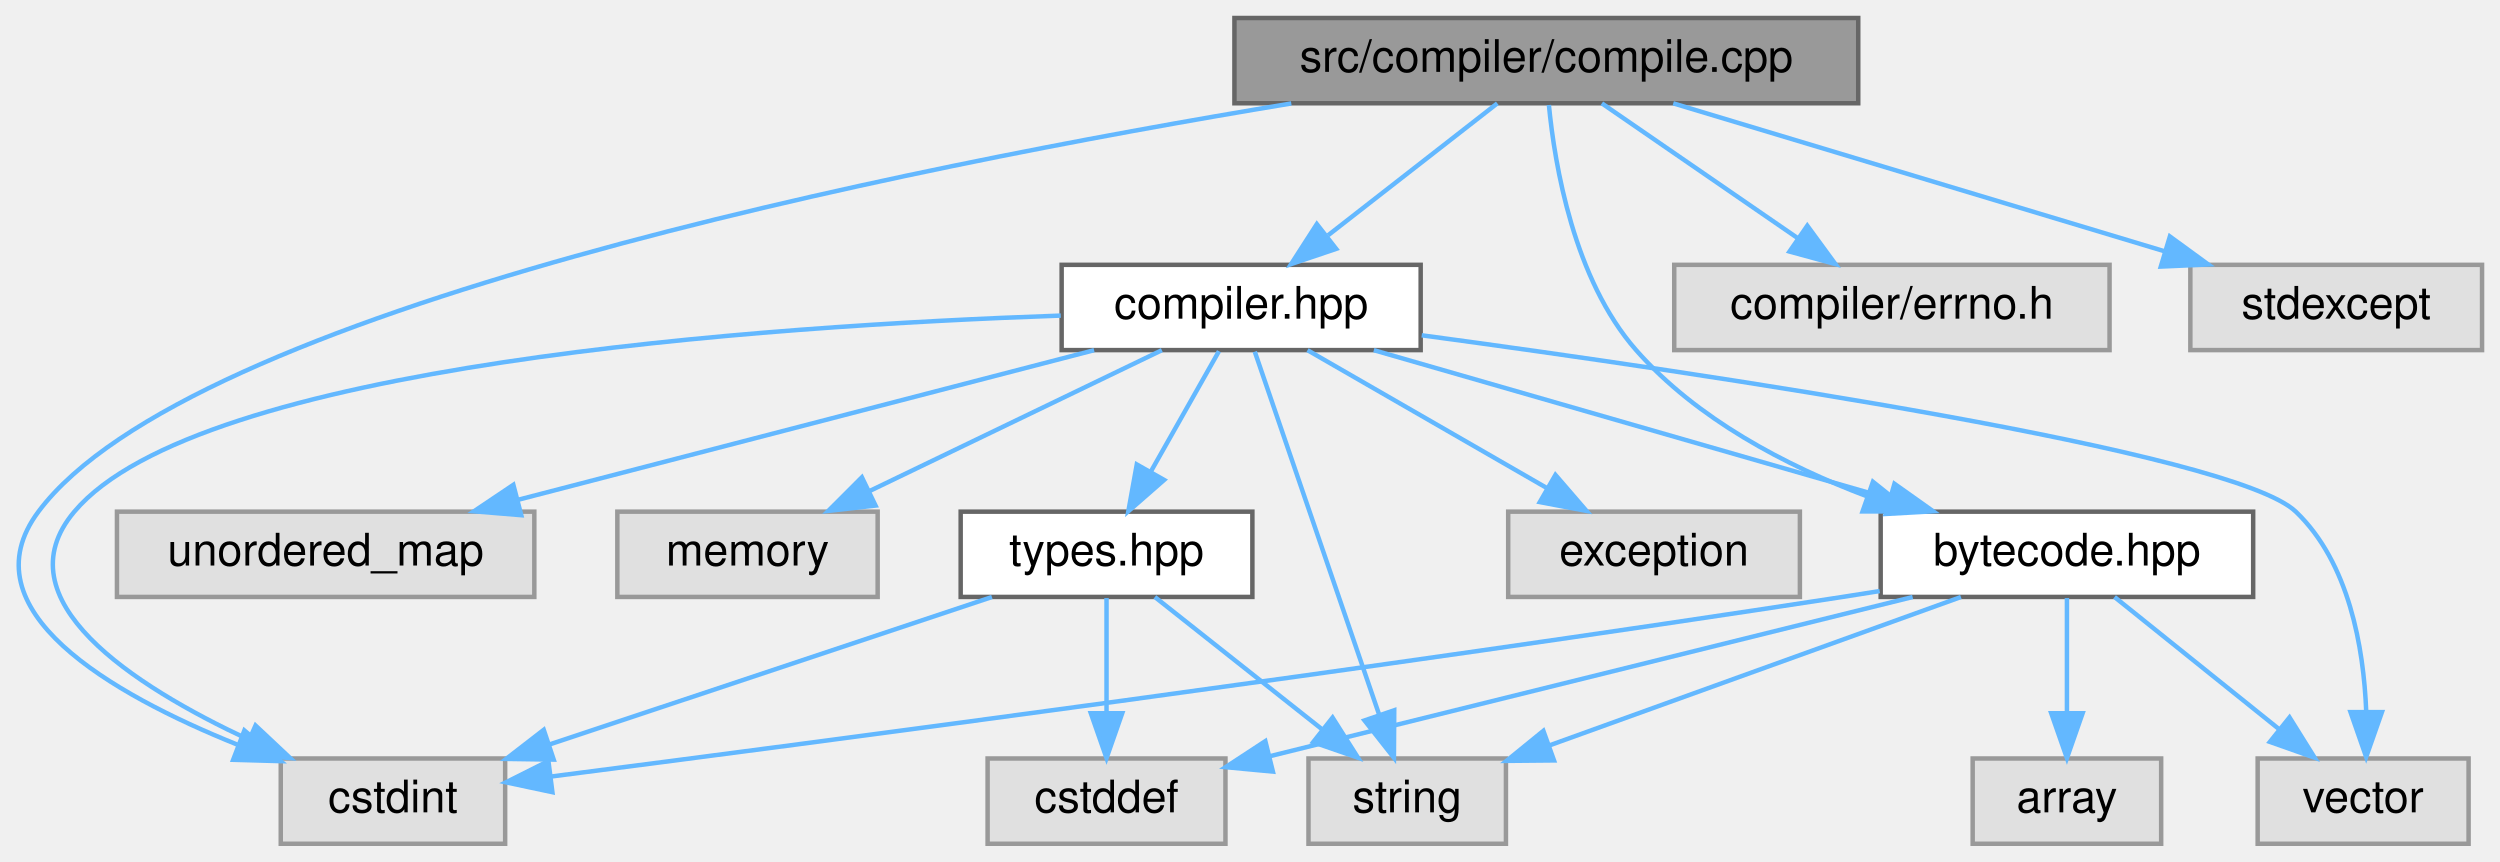
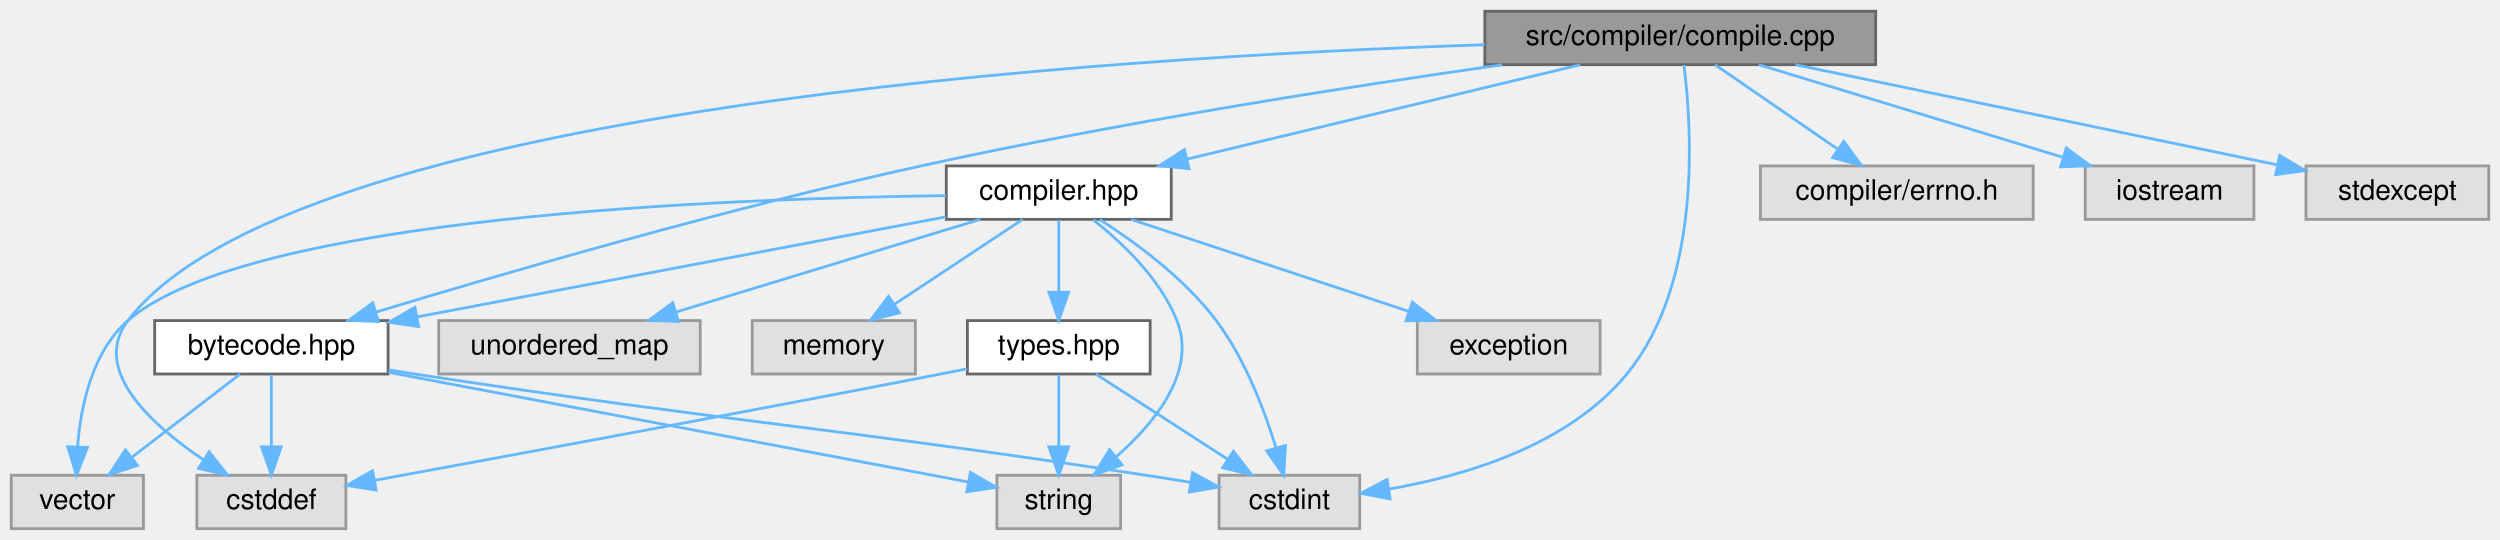
- <svg xmlns="http://www.w3.org/2000/svg" xmlns:xlink="http://www.w3.org/1999/xlink" width="557pt" height="192pt" viewBox="0.00 0.00 557.06 192.00">
+ <svg xmlns="http://www.w3.org/2000/svg" xmlns:xlink="http://www.w3.org/1999/xlink" width="889pt" height="192pt" viewBox="0.00 0.00 889.00 192.00">
  <g id="graph0" class="graph" transform="scale(1 1) rotate(0) translate(4 188)">
    <g id="Node000001" class="node">
      <g id="a_Node000001">
        <a xlink:title=" ">
-           <polygon fill="#999999" stroke="#666666" points="410.06,-184 271.06,-184 271.06,-165 410.06,-165 410.06,-184" />
-           <text text-anchor="middle" x="340.56" y="-172" font-family="Helvetica,sans-Serif" font-size="10.00">src/compiler/compile.cpp</text>
+           <polygon fill="#999999" stroke="#666666" points="663,-184 524,-184 524,-165 663,-165 663,-184" />
+           <text text-anchor="middle" x="593.5" y="-172" font-family="Helvetica,sans-Serif" font-size="10.00">src/compiler/compile.cpp</text>
        </a>
      </g>
    </g>
    <g id="Node000002" class="node">
      <g id="a_Node000002">
        <a xlink:href="bytecode_8hpp.html" target="_top" xlink:title=" ">
-           <polygon fill="white" stroke="#666666" points="498.06,-74 415.06,-74 415.06,-55 498.06,-55 498.06,-74" />
-           <text text-anchor="middle" x="456.56" y="-62" font-family="Helvetica,sans-Serif" font-size="10.00">bytecode.hpp</text>
+           <polygon fill="white" stroke="#666666" points="134,-74 51,-74 51,-55 134,-55 134,-74" />
+           <text text-anchor="middle" x="92.5" y="-62" font-family="Helvetica,sans-Serif" font-size="10.00">bytecode.hpp</text>
        </a>
      </g>
    </g>
    <g id="edge1_Node000001_Node000002" class="edge">
      <g id="a_edge1_Node000001_Node000002">
        <a xlink:title=" ">
-           <path fill="none" stroke="#63b8ff" d="M341.13,-164.61C342.43,-151.23 346.68,-125.8 360.56,-110 374.03,-94.68 393.87,-84.27 412.03,-77.41" />
-           <polygon fill="#63b8ff" stroke="#63b8ff" points="413.34,-80.66 421.61,-74.04 411.02,-74.05 413.34,-80.66" />
+           <path fill="none" stroke="#63b8ff" d="M530.13,-164.97C475.19,-157.13 393.69,-144.39 323.5,-129 254.38,-113.85 175.11,-90.79 129.7,-77.03" />
+           <polygon fill="#63b8ff" stroke="#63b8ff" points="130.59,-73.64 120,-74.07 128.55,-80.33 130.59,-73.64" />
        </a>
      </g>
    </g>
    <g id="Node000003" class="node">
      <g id="a_Node000003">
        <a xlink:title=" ">
-           <polygon fill="#e0e0e0" stroke="#999999" points="108.56,-19 58.56,-19 58.56,0 108.56,0 108.56,-19" />
-           <text text-anchor="middle" x="83.56" y="-7" font-family="Helvetica,sans-Serif" font-size="10.00">cstdint</text>
+           <polygon fill="#e0e0e0" stroke="#999999" points="479.5,-19 429.5,-19 429.5,0 479.5,0 479.5,-19" />
+           <text text-anchor="middle" x="454.5" y="-7" font-family="Helvetica,sans-Serif" font-size="10.00">cstdint</text>
        </a>
      </g>
    </g>
    <g id="edge20_Node000001_Node000003" class="edge">
      <g id="a_edge20_Node000001_Node000003">
        <a xlink:title=" ">
-           <path fill="none" stroke="#63b8ff" d="M283.73,-164.96C196.98,-150.63 38.05,-118.85 4.56,-74 -11.78,-52.12 20.73,-33.43 48.86,-22.1" />
-           <polygon fill="#63b8ff" stroke="#63b8ff" points="50.45,-25.25 58.54,-18.41 47.95,-18.71 50.45,-25.25" />
+           <path fill="none" stroke="#63b8ff" d="M594.8,-164.89C597.52,-143.6 601.47,-87.85 574.5,-55 553.75,-29.72 517.19,-18.8 489.86,-14.08" />
+           <polygon fill="#63b8ff" stroke="#63b8ff" points="490.3,-10.61 479.89,-12.56 489.25,-17.53 490.3,-10.61" />
+         </a>
+       </g>
+     </g>
+     <g id="Node000004" class="node">
+       <g id="a_Node000004">
+         <a xlink:title=" ">
+           <polygon fill="#e0e0e0" stroke="#999999" points="119,-19 66,-19 66,0 119,0 119,-19" />
+           <text text-anchor="middle" x="92.5" y="-7" font-family="Helvetica,sans-Serif" font-size="10.00">cstddef</text>
+         </a>
+       </g>
+     </g>
+     <g id="edge19_Node000001_Node000004" class="edge">
+       <g id="a_edge19_Node000001_Node000004">
+         <a xlink:title=" ">
+           <path fill="none" stroke="#63b8ff" d="M523.96,-172.09C388.86,-167.68 99.06,-149.43 41.5,-74 28.32,-56.73 49.34,-37.31 68.25,-24.55" />
+           <polygon fill="#63b8ff" stroke="#63b8ff" points="70.37,-27.34 76.93,-19.02 66.61,-21.44 70.37,-27.34" />
+         </a>
+       </g>
+     </g>
+     <g id="Node000007" class="node">
+       <g id="a_Node000007">
+         <a xlink:href="compiler_8hpp.html" target="_top" xlink:title=" ">
+           <polygon fill="white" stroke="#666666" points="412.5,-129 332.5,-129 332.5,-110 412.5,-110 412.5,-129" />
+           <text text-anchor="middle" x="372.5" y="-117" font-family="Helvetica,sans-Serif" font-size="10.00">compiler.hpp</text>
+         </a>
+       </g>
+     </g>
+     <g id="edge6_Node000001_Node000007" class="edge">
+       <g id="a_edge6_Node000001_Node000007">
+         <a xlink:title=" ">
+           <path fill="none" stroke="#63b8ff" d="M557.99,-164.98C520.01,-155.87 459.63,-141.4 418.14,-131.45" />
+           <polygon fill="#63b8ff" stroke="#63b8ff" points="418.83,-128.01 408.29,-129.08 417.19,-134.82 418.83,-128.01" />
+         </a>
+       </g>
+     </g>
+     <g id="Node000012" class="node">
+       <g id="a_Node000012">
+         <a xlink:title=" ">
+           <polygon fill="#e0e0e0" stroke="#999999" points="719,-129 622,-129 622,-110 719,-110 719,-129" />
+           <text text-anchor="middle" x="670.5" y="-117" font-family="Helvetica,sans-Serif" font-size="10.00">compiler/errno.h</text>
+         </a>
+       </g>
+     </g>
+     <g id="edge18_Node000001_Node000012" class="edge">
+       <g id="a_edge18_Node000001_Node000012">
+         <a xlink:title=" ">
+           <path fill="none" stroke="#63b8ff" d="M605.87,-164.98C617.59,-156.92 635.42,-144.65 649.39,-135.03" />
+           <polygon fill="#63b8ff" stroke="#63b8ff" points="651.65,-137.72 657.9,-129.17 647.68,-131.96 651.65,-137.72" />
+         </a>
+       </g>
+     </g>
+     <g id="Node000013" class="node">
+       <g id="a_Node000013">
+         <a xlink:title=" ">
+           <polygon fill="#e0e0e0" stroke="#999999" points="797.5,-129 737.5,-129 737.5,-110 797.5,-110 797.5,-129" />
+           <text text-anchor="middle" x="767.5" y="-117" font-family="Helvetica,sans-Serif" font-size="10.00">iostream</text>
+         </a>
+       </g>
+     </g>
+     <g id="edge21_Node000001_Node000013" class="edge">
+       <g id="a_edge21_Node000001_Node000013">
+         <a xlink:title=" ">
+           <path fill="none" stroke="#63b8ff" d="M621.46,-164.98C650.8,-156.05 697.1,-141.94 729.69,-132.02" />
+           <polygon fill="#63b8ff" stroke="#63b8ff" points="730.78,-135.34 739.32,-129.08 728.74,-128.65 730.78,-135.34" />
+         </a>
+       </g>
+     </g>
+     <g id="Node000014" class="node">
+       <g id="a_Node000014">
+         <a xlink:title=" ">
+           <polygon fill="#e0e0e0" stroke="#999999" points="881,-129 816,-129 816,-110 881,-110 881,-129" />
+           <text text-anchor="middle" x="848.5" y="-117" font-family="Helvetica,sans-Serif" font-size="10.00">stdexcept</text>
+         </a>
+       </g>
+     </g>
+     <g id="edge22_Node000001_Node000014" class="edge">
+       <g id="a_edge22_Node000001_Node000014">
+         <a xlink:title=" ">
+           <path fill="none" stroke="#63b8ff" d="M634.47,-164.98C681.43,-155.23 758.03,-139.3 805.73,-129.39" />
+           <polygon fill="#63b8ff" stroke="#63b8ff" points="806.66,-132.77 815.74,-127.31 805.24,-125.92 806.66,-132.77" />
+         </a>
+       </g>
+     </g>
+     <g id="edge2_Node000002_Node000003" class="edge">
+       <g id="a_edge2_Node000002_Node000003">
+         <a xlink:title=" ">
+           <path fill="none" stroke="#63b8ff" d="M134.23,-56.45C137.37,-55.95 140.48,-55.46 143.5,-55 258.82,-37.41 288.18,-36.59 403.5,-19 408.64,-18.22 414.06,-17.35 419.37,-16.48" />
+           <polygon fill="#63b8ff" stroke="#63b8ff" points="420.07,-19.92 429.36,-14.83 418.92,-13.01 420.07,-19.92" />
+         </a>
+       </g>
+     </g>
+     <g id="edge3_Node000002_Node000004" class="edge">
+       <g id="a_edge3_Node000002_Node000004">
+         <a xlink:title=" ">
+           <path fill="none" stroke="#63b8ff" d="M92.5,-54.75C92.5,-47.8 92.5,-37.85 92.5,-29.13" />
+           <polygon fill="#63b8ff" stroke="#63b8ff" points="96,-29.09 92.5,-19.09 89,-29.09 96,-29.09" />
+         </a>
+       </g>
+     </g>
+     <g id="Node000005" class="node">
+       <g id="a_Node000005">
+         <a xlink:title=" ">
+           <polygon fill="#e0e0e0" stroke="#999999" points="394.5,-19 350.5,-19 350.5,0 394.5,0 394.5,-19" />
+           <text text-anchor="middle" x="372.5" y="-7" font-family="Helvetica,sans-Serif" font-size="10.00">string</text>
+         </a>
+       </g>
+     </g>
+     <g id="edge4_Node000002_Node000005" class="edge">
+       <g id="a_edge4_Node000002_Node000005">
+         <a xlink:title=" ">
+           <path fill="none" stroke="#63b8ff" d="M134.12,-55.62C190.3,-44.99 289.21,-26.26 340.16,-16.62" />
+           <polygon fill="#63b8ff" stroke="#63b8ff" points="341.1,-20.01 350.27,-14.71 339.79,-13.13 341.1,-20.01" />
+         </a>
+       </g>
+     </g>
+     <g id="Node000006" class="node">
+       <g id="a_Node000006">
+         <a xlink:title=" ">
+           <polygon fill="#e0e0e0" stroke="#999999" points="47,-19 0,-19 0,0 47,0 47,-19" />
+           <text text-anchor="middle" x="23.5" y="-7" font-family="Helvetica,sans-Serif" font-size="10.00">vector</text>
+         </a>
+       </g>
+     </g>
+     <g id="edge5_Node000002_Node000006" class="edge">
+       <g id="a_edge5_Node000002_Node000006">
+         <a xlink:title=" ">
+           <path fill="none" stroke="#63b8ff" d="M81.41,-54.98C71.01,-47 55.24,-34.88 42.78,-25.31" />
+           <polygon fill="#63b8ff" stroke="#63b8ff" points="44.85,-22.49 34.79,-19.17 40.59,-28.04 44.85,-22.49" />
+         </a>
+       </g>
+     </g>
+     <g id="edge7_Node000007_Node000002" class="edge">
+       <g id="a_edge7_Node000007_Node000002">
+         <a xlink:title=" ">
+           <path fill="none" stroke="#63b8ff" d="M332.38,-110.91C282.95,-101.55 198.84,-85.63 144.49,-75.34" />
+           <polygon fill="#63b8ff" stroke="#63b8ff" points="144.85,-71.85 134.37,-73.43 143.55,-78.72 144.85,-71.85" />
+         </a>
+       </g>
+     </g>
+     <g id="edge12_Node000007_Node000003" class="edge">
+       <g id="a_edge12_Node000007_Node000003">
+         <a xlink:title=" ">
+           <path fill="none" stroke="#63b8ff" d="M387.11,-109.91C399.55,-101.95 417.17,-89.09 428.5,-74 438.67,-60.45 445.56,-42.37 449.68,-28.96" />
+           <polygon fill="#63b8ff" stroke="#63b8ff" points="453.14,-29.58 452.5,-19 446.41,-27.67 453.14,-29.58" />
+         </a>
+       </g>
+     </g>
+     <g id="edge14_Node000007_Node000005" class="edge">
+       <g id="a_edge14_Node000007_Node000005">
+         <a xlink:title=" ">
+           <path fill="none" stroke="#63b8ff" d="M384.71,-109.86C394.85,-101.88 408.54,-89.01 414.5,-74 421.64,-56.03 406.91,-37.86 392.96,-25.59" />
+           <polygon fill="#63b8ff" stroke="#63b8ff" points="394.98,-22.71 385.02,-19.09 390.54,-28.13 394.98,-22.71" />
+         </a>
+       </g>
+     </g>
+     <g id="edge16_Node000007_Node000006" class="edge">
+       <g id="a_edge16_Node000007_Node000006">
+         <a xlink:title=" ">
+           <path fill="none" stroke="#63b8ff" d="M332.35,-118.43C253.91,-117.46 84.22,-111.03 41.5,-74 28.79,-62.99 24.74,-43.73 23.59,-29.3" />
+           <polygon fill="#63b8ff" stroke="#63b8ff" points="27.08,-28.87 23.19,-19.02 20.08,-29.15 27.08,-28.87" />
        </a>
      </g>
    </g>
    <g id="Node000008" class="node">
      <g id="a_Node000008">
-         <a xlink:href="compiler_8hpp.html" target="_top" xlink:title=" ">
-           <polygon fill="white" stroke="#666666" points="312.56,-129 232.56,-129 232.56,-110 312.56,-110 312.56,-129" />
-           <text text-anchor="middle" x="272.56" y="-117" font-family="Helvetica,sans-Serif" font-size="10.00">compiler.hpp</text>
-         </a>
-       </g>
-     </g>
-     <g id="edge7_Node000001_Node000008" class="edge">
-       <g id="a_edge7_Node000001_Node000008">
-         <a xlink:title=" ">
-           <path fill="none" stroke="#63b8ff" d="M329.64,-164.98C319.49,-157.07 304.14,-145.11 291.92,-135.58" />
-           <polygon fill="#63b8ff" stroke="#63b8ff" points="293.73,-132.56 283.69,-129.17 289.42,-138.08 293.73,-132.56" />
-         </a>
-       </g>
-     </g>
-     <g id="Node000013" class="node">
-       <g id="a_Node000013">
-         <a xlink:title=" ">
-           <polygon fill="#e0e0e0" stroke="#999999" points="466.06,-129 369.06,-129 369.06,-110 466.06,-110 466.06,-129" />
-           <text text-anchor="middle" x="417.56" y="-117" font-family="Helvetica,sans-Serif" font-size="10.00">compiler/errno.h</text>
-         </a>
-       </g>
-     </g>
-     <g id="edge19_Node000001_Node000013" class="edge">
-       <g id="a_edge19_Node000001_Node000013">
-         <a xlink:title=" ">
-           <path fill="none" stroke="#63b8ff" d="M352.93,-164.98C364.65,-156.92 382.48,-144.65 396.45,-135.03" />
-           <polygon fill="#63b8ff" stroke="#63b8ff" points="398.71,-137.72 404.97,-129.17 394.74,-131.96 398.71,-137.72" />
-         </a>
-       </g>
-     </g>
-     <g id="Node000014" class="node">
-       <g id="a_Node000014">
-         <a xlink:title=" ">
-           <polygon fill="#e0e0e0" stroke="#999999" points="549.06,-129 484.06,-129 484.06,-110 549.06,-110 549.06,-129" />
-           <text text-anchor="middle" x="516.56" y="-117" font-family="Helvetica,sans-Serif" font-size="10.00">stdexcept</text>
-         </a>
-       </g>
-     </g>
-     <g id="edge21_Node000001_Node000014" class="edge">
-       <g id="a_edge21_Node000001_Node000014">
-         <a xlink:title=" ">
-           <path fill="none" stroke="#63b8ff" d="M368.84,-164.98C398.52,-156.05 445.35,-141.94 478.31,-132.02" />
-           <polygon fill="#63b8ff" stroke="#63b8ff" points="479.5,-135.32 488.06,-129.08 477.48,-128.61 479.5,-135.32" />
-         </a>
-       </g>
-     </g>
-     <g id="edge2_Node000002_Node000003" class="edge">
-       <g id="a_edge2_Node000002_Node000003">
-         <a xlink:title=" ">
-           <path fill="none" stroke="#63b8ff" d="M414.84,-56.31C412.04,-55.85 409.26,-55.42 406.56,-55 302.06,-38.92 178.1,-22.62 118.71,-14.97" />
-           <polygon fill="#63b8ff" stroke="#63b8ff" points="119.09,-11.49 108.73,-13.69 118.2,-18.44 119.09,-11.49" />
-         </a>
-       </g>
-     </g>
-     <g id="Node000004" class="node">
-       <g id="a_Node000004">
-         <a xlink:title=" ">
-           <polygon fill="#e0e0e0" stroke="#999999" points="269.06,-19 216.06,-19 216.06,0 269.06,0 269.06,-19" />
-           <text text-anchor="middle" x="242.56" y="-7" font-family="Helvetica,sans-Serif" font-size="10.00">cstddef</text>
-         </a>
-       </g>
-     </g>
-     <g id="edge3_Node000002_Node000004" class="edge">
-       <g id="a_edge3_Node000002_Node000004">
-         <a xlink:title=" ">
-           <path fill="none" stroke="#63b8ff" d="M422.18,-54.98C382.94,-45.27 319.04,-29.44 278.98,-19.52" />
-           <polygon fill="#63b8ff" stroke="#63b8ff" points="279.63,-16.08 269.09,-17.07 277.95,-22.87 279.63,-16.08" />
-         </a>
-       </g>
-     </g>
-     <g id="Node000005" class="node">
-       <g id="a_Node000005">
-         <a xlink:title=" ">
-           <polygon fill="#e0e0e0" stroke="#999999" points="331.56,-19 287.56,-19 287.56,0 331.56,0 331.56,-19" />
-           <text text-anchor="middle" x="309.56" y="-7" font-family="Helvetica,sans-Serif" font-size="10.00">string</text>
-         </a>
-       </g>
-     </g>
-     <g id="edge4_Node000002_Node000005" class="edge">
-       <g id="a_edge4_Node000002_Node000005">
-         <a xlink:title=" ">
-           <path fill="none" stroke="#63b8ff" d="M432.94,-54.98C408.08,-46.02 368.79,-31.86 341.25,-21.92" />
-           <polygon fill="#63b8ff" stroke="#63b8ff" points="342.27,-18.57 331.68,-18.47 339.9,-25.16 342.27,-18.57" />
-         </a>
-       </g>
-     </g>
-     <g id="Node000006" class="node">
-       <g id="a_Node000006">
-         <a xlink:title=" ">
-           <polygon fill="#e0e0e0" stroke="#999999" points="546.06,-19 499.06,-19 499.06,0 546.06,0 546.06,-19" />
-           <text text-anchor="middle" x="522.56" y="-7" font-family="Helvetica,sans-Serif" font-size="10.00">vector</text>
-         </a>
-       </g>
-     </g>
-     <g id="edge5_Node000002_Node000006" class="edge">
-       <g id="a_edge5_Node000002_Node000006">
-         <a xlink:title=" ">
-           <path fill="none" stroke="#63b8ff" d="M467.17,-54.98C477.02,-47.07 491.91,-35.11 503.78,-25.58" />
-           <polygon fill="#63b8ff" stroke="#63b8ff" points="506.16,-28.16 511.77,-19.17 501.78,-22.7 506.16,-28.16" />
-         </a>
-       </g>
-     </g>
-     <g id="Node000007" class="node">
-       <g id="a_Node000007">
-         <a xlink:title=" ">
-           <polygon fill="#e0e0e0" stroke="#999999" points="477.56,-19 435.56,-19 435.56,0 477.56,0 477.56,-19" />
-           <text text-anchor="middle" x="456.56" y="-7" font-family="Helvetica,sans-Serif" font-size="10.00">array</text>
-         </a>
-       </g>
-     </g>
-     <g id="edge6_Node000002_Node000007" class="edge">
-       <g id="a_edge6_Node000002_Node000007">
-         <a xlink:title=" ">
-           <path fill="none" stroke="#63b8ff" d="M456.56,-54.75C456.56,-47.8 456.56,-37.85 456.56,-29.13" />
-           <polygon fill="#63b8ff" stroke="#63b8ff" points="460.06,-29.09 456.56,-19.09 453.06,-29.09 460.06,-29.09" />
-         </a>
-       </g>
-     </g>
-     <g id="edge8_Node000008_Node000002" class="edge">
-       <g id="a_edge8_Node000008_Node000002">
-         <a xlink:title=" ">
-           <path fill="none" stroke="#63b8ff" d="M302.12,-109.98C333.28,-101.01 382.53,-86.82 417.02,-76.89" />
-           <polygon fill="#63b8ff" stroke="#63b8ff" points="418.13,-80.21 426.77,-74.08 416.19,-73.49 418.13,-80.21" />
-         </a>
-       </g>
-     </g>
-     <g id="edge13_Node000008_Node000003" class="edge">
-       <g id="a_edge13_Node000008_Node000003">
-         <a xlink:title=" ">
-           <path fill="none" stroke="#63b8ff" d="M232.36,-117.69C166.51,-115.41 40.2,-106.78 12.56,-74 -3.96,-54.41 25.54,-35.27 51.4,-23.21" />
-           <polygon fill="#63b8ff" stroke="#63b8ff" points="52.94,-26.35 60.66,-19.1 50.1,-19.95 52.94,-26.35" />
-         </a>
-       </g>
-     </g>
-     <g id="edge15_Node000008_Node000005" class="edge">
-       <g id="a_edge15_Node000008_Node000005">
-         <a xlink:title=" ">
-           <path fill="none" stroke="#63b8ff" d="M275.59,-109.66C281.64,-92.01 295.31,-52.09 303.35,-28.64" />
-           <polygon fill="#63b8ff" stroke="#63b8ff" points="306.67,-29.75 306.6,-19.16 300.04,-27.48 306.67,-29.75" />
-         </a>
-       </g>
-     </g>
-     <g id="edge17_Node000008_Node000006" class="edge">
-       <g id="a_edge17_Node000008_Node000006">
-         <a xlink:title=" ">
-           <path fill="none" stroke="#63b8ff" d="M312.79,-113.3C376.19,-104.74 493.63,-87.33 507.56,-74 519.45,-62.63 522.68,-43.74 523.25,-29.5" />
-           <polygon fill="#63b8ff" stroke="#63b8ff" points="526.75,-29.33 523.24,-19.33 519.75,-29.33 526.75,-29.33" />
+         <a xlink:href="types_8hpp.html" target="_top" xlink:title=" ">
+           <polygon fill="white" stroke="#666666" points="405,-74 340,-74 340,-55 405,-55 405,-74" />
+           <text text-anchor="middle" x="372.5" y="-62" font-family="Helvetica,sans-Serif" font-size="10.00">types.hpp</text>
+         </a>
+       </g>
+     </g>
+     <g id="edge8_Node000007_Node000008" class="edge">
+       <g id="a_edge8_Node000007_Node000008">
+         <a xlink:title=" ">
+           <path fill="none" stroke="#63b8ff" d="M372.5,-109.75C372.5,-102.8 372.5,-92.85 372.5,-84.13" />
+           <polygon fill="#63b8ff" stroke="#63b8ff" points="376,-84.09 372.5,-74.09 369,-84.09 376,-84.09" />
        </a>
      </g>
    </g>
    <g id="Node000009" class="node">
      <g id="a_Node000009">
-         <a xlink:href="types_8hpp.html" target="_top" xlink:title=" ">
-           <polygon fill="white" stroke="#666666" points="275.06,-74 210.06,-74 210.06,-55 275.06,-55 275.06,-74" />
-           <text text-anchor="middle" x="242.56" y="-62" font-family="Helvetica,sans-Serif" font-size="10.00">types.hpp</text>
-         </a>
-       </g>
-     </g>
-     <g id="edge9_Node000008_Node000009" class="edge">
-       <g id="a_edge9_Node000008_Node000009">
-         <a xlink:title=" ">
-           <path fill="none" stroke="#63b8ff" d="M267.61,-109.75C263.5,-102.49 257.54,-91.95 252.46,-82.98" />
-           <polygon fill="#63b8ff" stroke="#63b8ff" points="255.4,-81.07 247.42,-74.09 249.3,-84.52 255.4,-81.07" />
+         <a xlink:title=" ">
+           <polygon fill="#e0e0e0" stroke="#999999" points="565,-74 500,-74 500,-55 565,-55 565,-74" />
+           <text text-anchor="middle" x="532.5" y="-62" font-family="Helvetica,sans-Serif" font-size="10.00">exception</text>
+         </a>
+       </g>
+     </g>
+     <g id="edge13_Node000007_Node000009" class="edge">
+       <g id="a_edge13_Node000007_Node000009">
+         <a xlink:title=" ">
+           <path fill="none" stroke="#63b8ff" d="M398.21,-109.98C424.95,-101.13 467.03,-87.19 496.95,-77.28" />
+           <polygon fill="#63b8ff" stroke="#63b8ff" points="498.2,-80.55 506.59,-74.08 496,-73.9 498.2,-80.55" />
        </a>
      </g>
    </g>
    <g id="Node000010" class="node">
      <g id="a_Node000010">
        <a xlink:title=" ">
-           <polygon fill="#e0e0e0" stroke="#999999" points="397.06,-74 332.06,-74 332.06,-55 397.06,-55 397.06,-74" />
-           <text text-anchor="middle" x="364.56" y="-62" font-family="Helvetica,sans-Serif" font-size="10.00">exception</text>
-         </a>
-       </g>
-     </g>
-     <g id="edge14_Node000008_Node000010" class="edge">
-       <g id="a_edge14_Node000008_Node000010">
-         <a xlink:title=" ">
-           <path fill="none" stroke="#63b8ff" d="M287.34,-109.98C301.74,-101.69 323.87,-88.94 340.75,-79.22" />
-           <polygon fill="#63b8ff" stroke="#63b8ff" points="342.59,-82.19 349.51,-74.17 339.1,-76.13 342.59,-82.19" />
+           <polygon fill="#e0e0e0" stroke="#999999" points="245,-74 152,-74 152,-55 245,-55 245,-74" />
+           <text text-anchor="middle" x="198.5" y="-62" font-family="Helvetica,sans-Serif" font-size="10.00">unordered_map</text>
+         </a>
+       </g>
+     </g>
+     <g id="edge15_Node000007_Node000010" class="edge">
+       <g id="a_edge15_Node000007_Node000010">
+         <a xlink:title=" ">
+           <path fill="none" stroke="#63b8ff" d="M344.54,-109.98C315.2,-101.05 268.9,-86.94 236.31,-77.02" />
+           <polygon fill="#63b8ff" stroke="#63b8ff" points="237.26,-73.65 226.68,-74.08 235.22,-80.34 237.26,-73.65" />
        </a>
      </g>
    </g>
    <g id="Node000011" class="node">
      <g id="a_Node000011">
        <a xlink:title=" ">
-           <polygon fill="#e0e0e0" stroke="#999999" points="115.06,-74 22.06,-74 22.06,-55 115.06,-55 115.06,-74" />
-           <text text-anchor="middle" x="68.56" y="-62" font-family="Helvetica,sans-Serif" font-size="10.00">unordered_map</text>
-         </a>
-       </g>
-     </g>
-     <g id="edge16_Node000008_Node000011" class="edge">
-       <g id="a_edge16_Node000008_Node000011">
-         <a xlink:title=" ">
-           <path fill="none" stroke="#63b8ff" d="M239.79,-109.98C204.94,-100.93 149.7,-86.58 111.42,-76.64" />
-           <polygon fill="#63b8ff" stroke="#63b8ff" points="112.15,-73.21 101.6,-74.08 110.39,-79.98 112.15,-73.21" />
-         </a>
-       </g>
-     </g>
-     <g id="Node000012" class="node">
-       <g id="a_Node000012">
-         <a xlink:title=" ">
-           <polygon fill="#e0e0e0" stroke="#999999" points="191.56,-74 133.56,-74 133.56,-55 191.56,-55 191.56,-74" />
-           <text text-anchor="middle" x="162.56" y="-62" font-family="Helvetica,sans-Serif" font-size="10.00">memory</text>
-         </a>
-       </g>
-     </g>
-     <g id="edge18_Node000008_Node000012" class="edge">
-       <g id="a_edge18_Node000008_Node000012">
-         <a xlink:title=" ">
-           <path fill="none" stroke="#63b8ff" d="M254.89,-109.98C237.27,-101.5 209.98,-88.35 189.64,-78.54" />
-           <polygon fill="#63b8ff" stroke="#63b8ff" points="191.09,-75.36 180.56,-74.17 188.05,-81.66 191.09,-75.36" />
-         </a>
-       </g>
-     </g>
-     <g id="edge11_Node000009_Node000003" class="edge">
-       <g id="a_edge11_Node000009_Node000003">
-         <a xlink:title=" ">
-           <path fill="none" stroke="#63b8ff" d="M217.02,-54.98C190.28,-46.07 148.13,-32.02 118.36,-22.1" />
-           <polygon fill="#63b8ff" stroke="#63b8ff" points="119.38,-18.75 108.78,-18.91 117.16,-25.39 119.38,-18.75" />
-         </a>
-       </g>
-     </g>
-     <g id="edge10_Node000009_Node000004" class="edge">
-       <g id="a_edge10_Node000009_Node000004">
-         <a xlink:title=" ">
-           <path fill="none" stroke="#63b8ff" d="M242.56,-54.75C242.56,-47.8 242.56,-37.85 242.56,-29.13" />
-           <polygon fill="#63b8ff" stroke="#63b8ff" points="246.06,-29.09 242.56,-19.09 239.06,-29.09 246.06,-29.09" />
-         </a>
-       </g>
-     </g>
-     <g id="edge12_Node000009_Node000005" class="edge">
-       <g id="a_edge12_Node000009_Node000005">
-         <a xlink:title=" ">
-           <path fill="none" stroke="#63b8ff" d="M253.33,-54.98C263.33,-47.07 278.45,-35.11 290.49,-25.58" />
-           <polygon fill="#63b8ff" stroke="#63b8ff" points="292.93,-28.12 298.6,-19.17 288.59,-22.63 292.93,-28.12" />
+           <polygon fill="#e0e0e0" stroke="#999999" points="321.5,-74 263.5,-74 263.5,-55 321.5,-55 321.5,-74" />
+           <text text-anchor="middle" x="292.5" y="-62" font-family="Helvetica,sans-Serif" font-size="10.00">memory</text>
+         </a>
+       </g>
+     </g>
+     <g id="edge17_Node000007_Node000011" class="edge">
+       <g id="a_edge17_Node000007_Node000011">
+         <a xlink:title=" ">
+           <path fill="none" stroke="#63b8ff" d="M359.65,-109.98C347.36,-101.84 328.59,-89.41 314.02,-79.76" />
+           <polygon fill="#63b8ff" stroke="#63b8ff" points="315.86,-76.78 305.59,-74.17 311.99,-82.61 315.86,-76.78" />
+         </a>
+       </g>
+     </g>
+     <g id="edge10_Node000008_Node000003" class="edge">
+       <g id="a_edge10_Node000008_Node000003">
+         <a xlink:title=" ">
+           <path fill="none" stroke="#63b8ff" d="M385.67,-54.98C398.27,-46.84 417.5,-34.41 432.44,-24.76" />
+           <polygon fill="#63b8ff" stroke="#63b8ff" points="434.59,-27.54 441.09,-19.17 430.79,-21.66 434.59,-27.54" />
+         </a>
+       </g>
+     </g>
+     <g id="edge9_Node000008_Node000004" class="edge">
+       <g id="a_edge9_Node000008_Node000004">
+         <a xlink:title=" ">
+           <path fill="none" stroke="#63b8ff" d="M339.95,-56.86C336.76,-56.23 333.57,-55.6 330.5,-55 259.34,-41.15 176.05,-25.76 129.26,-17.2" />
+           <polygon fill="#63b8ff" stroke="#63b8ff" points="129.76,-13.73 119.29,-15.38 128.5,-20.62 129.76,-13.73" />
+         </a>
+       </g>
+     </g>
+     <g id="edge11_Node000008_Node000005" class="edge">
+       <g id="a_edge11_Node000008_Node000005">
+         <a xlink:title=" ">
+           <path fill="none" stroke="#63b8ff" d="M372.5,-54.75C372.5,-47.8 372.5,-37.85 372.5,-29.13" />
+           <polygon fill="#63b8ff" stroke="#63b8ff" points="376,-29.09 372.5,-19.09 369,-29.09 376,-29.09" />
        </a>
      </g>
    </g>
  </g>
</svg>
